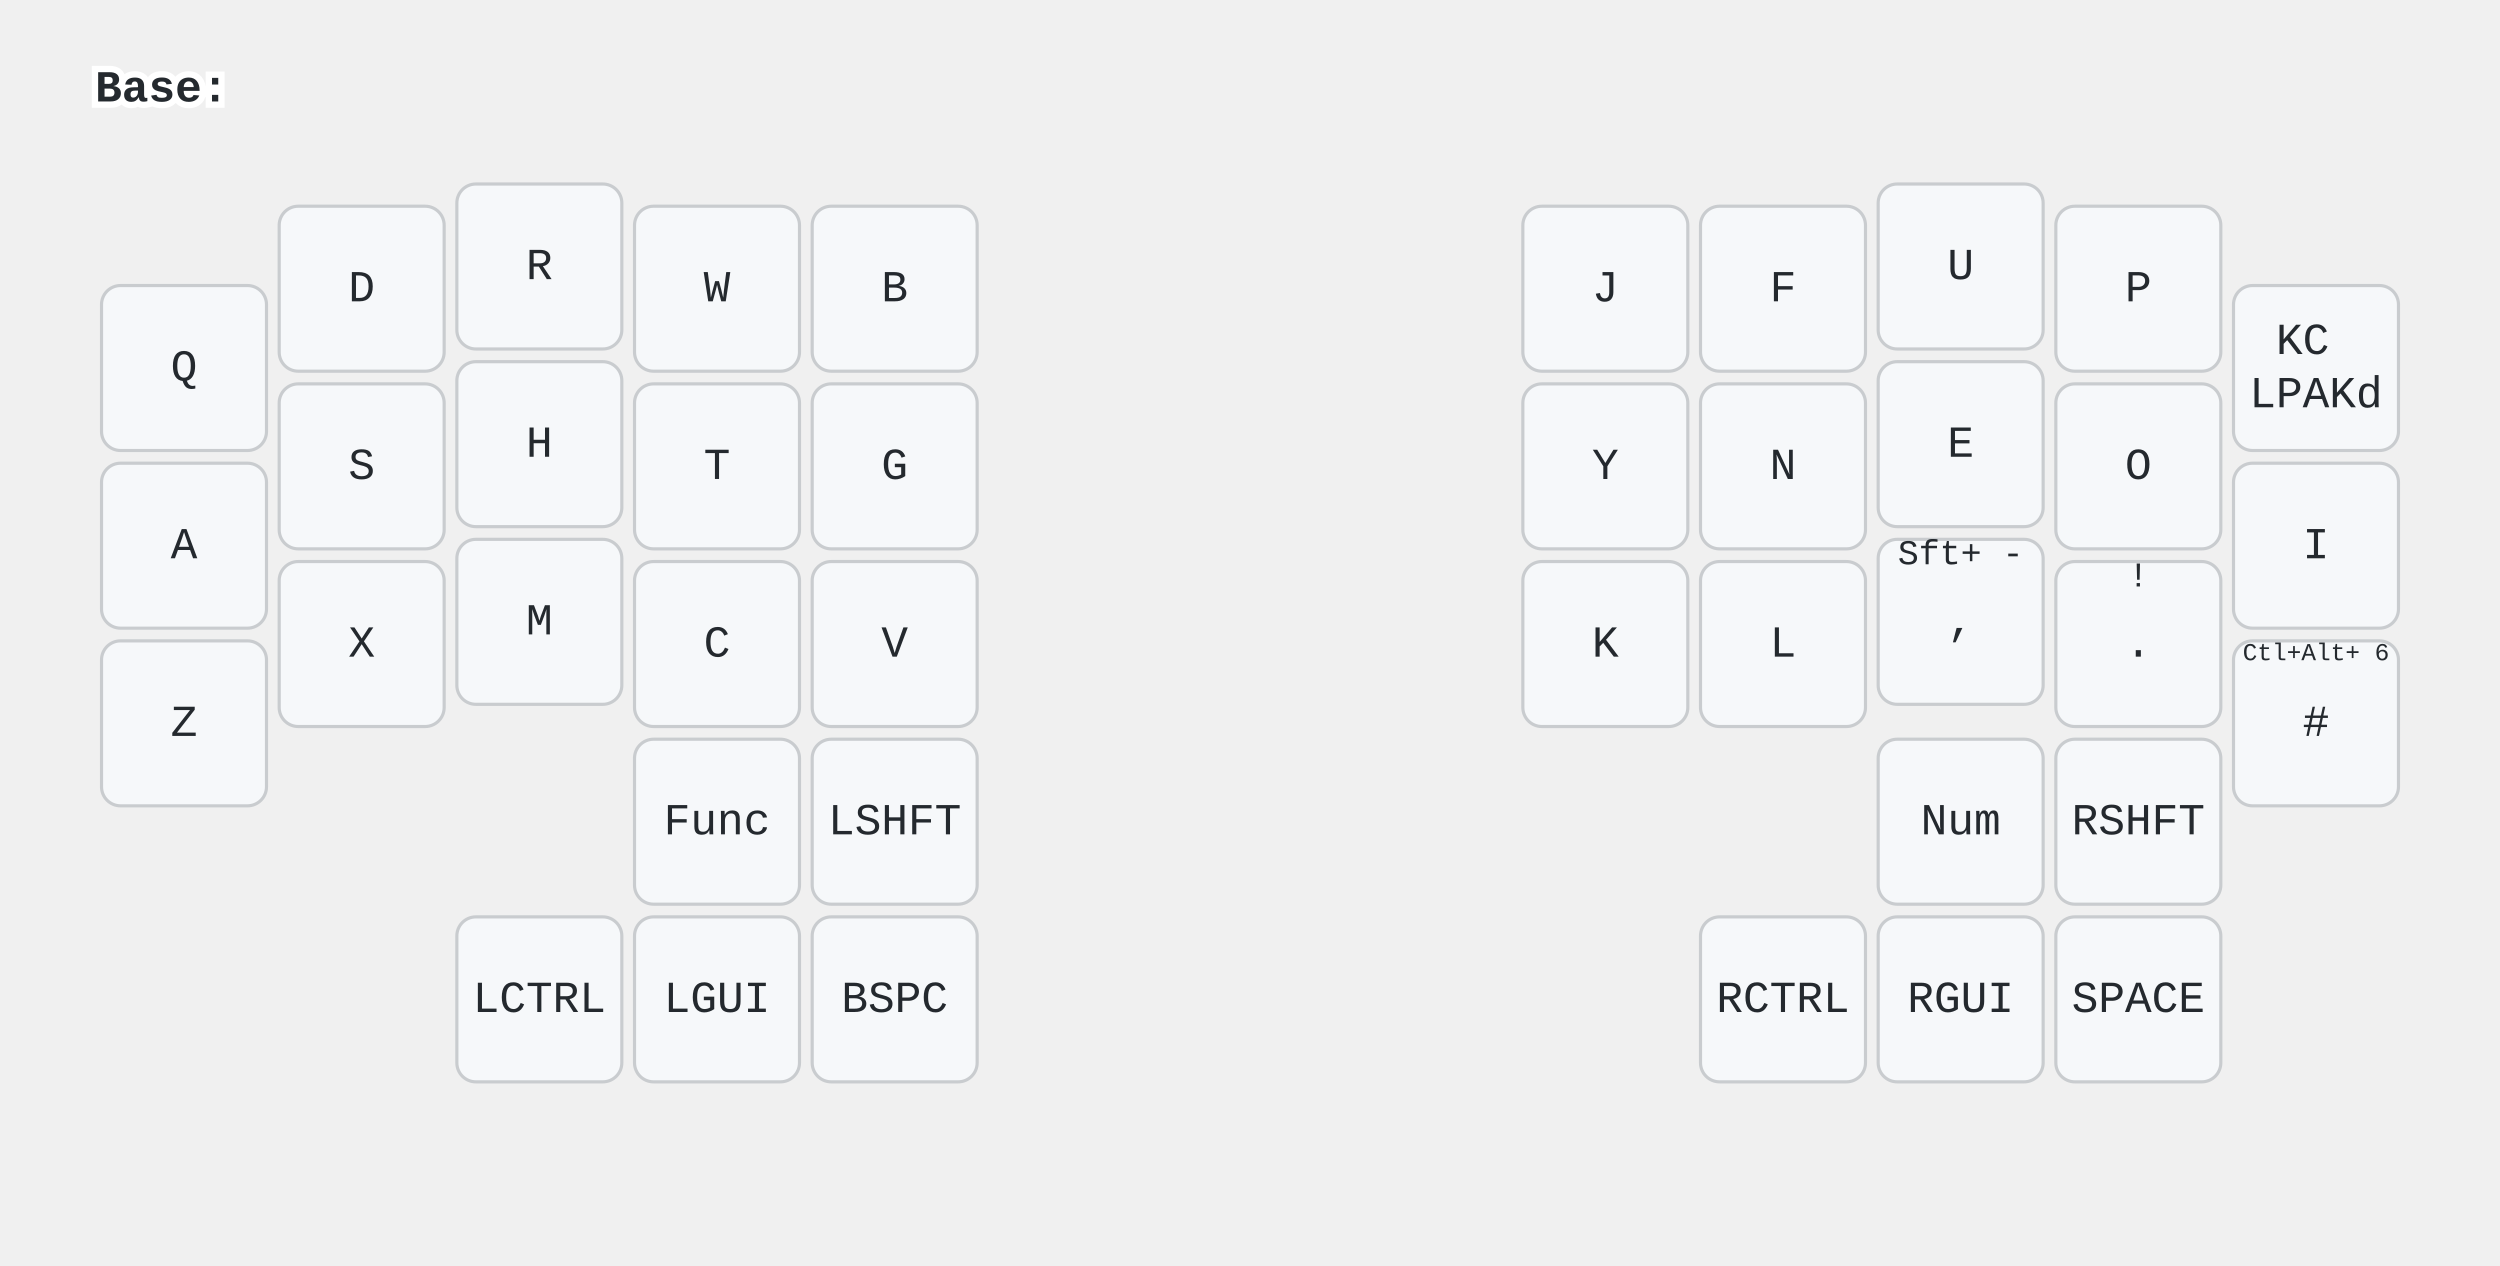
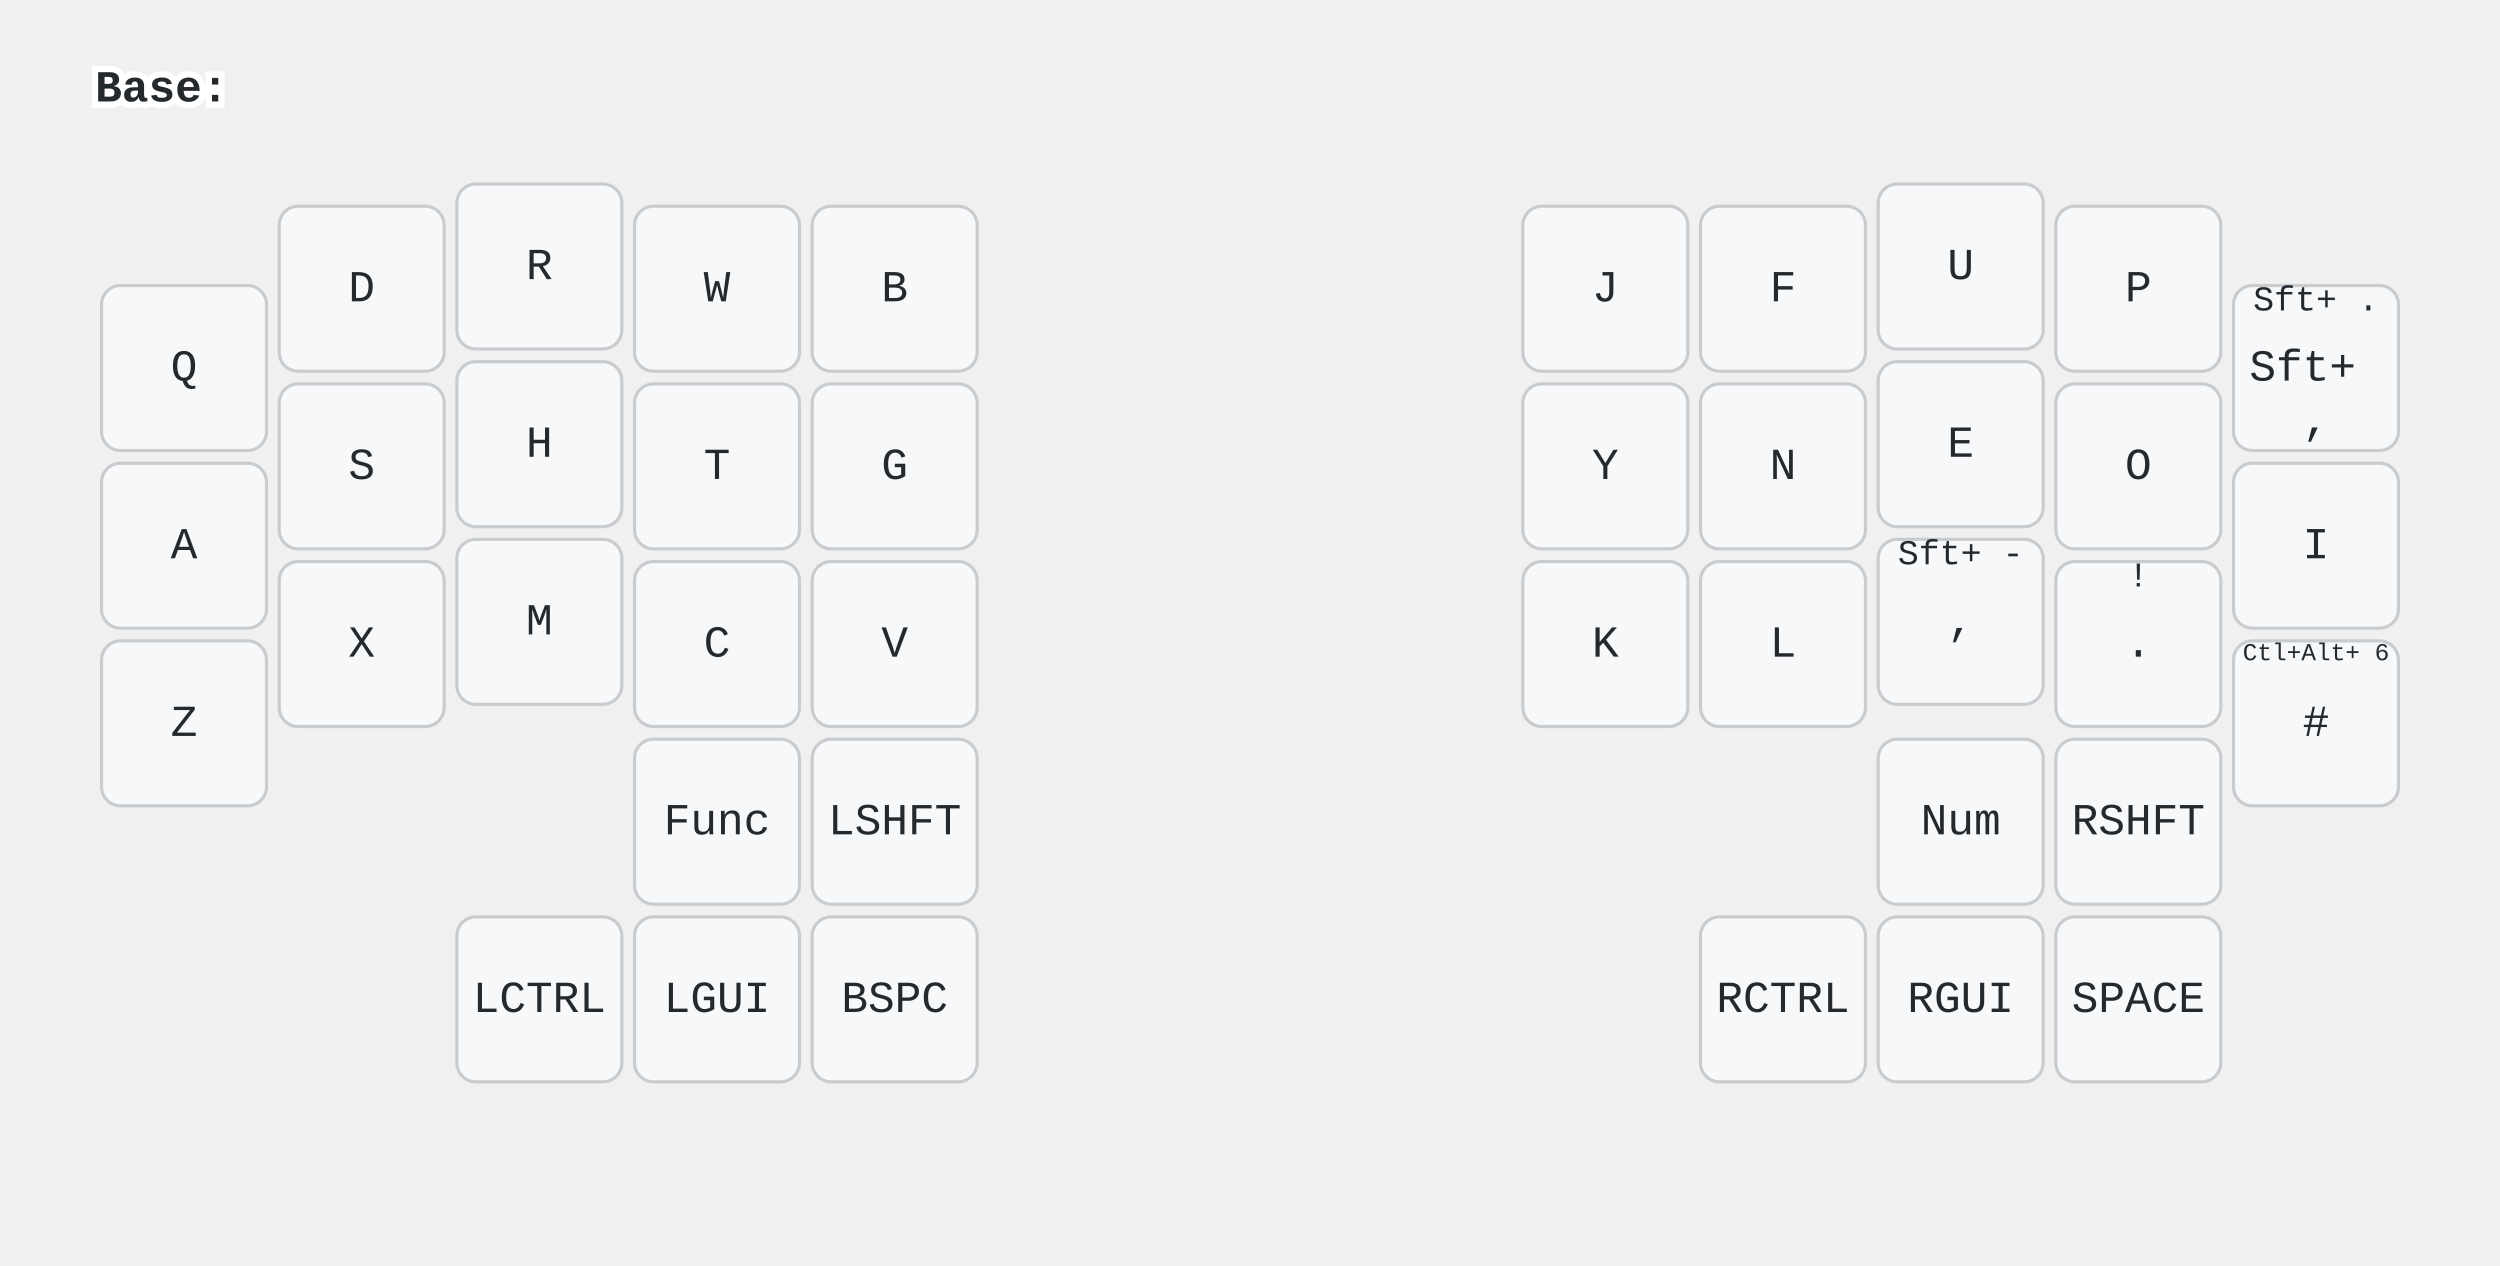
<svg xmlns="http://www.w3.org/2000/svg" width="788" height="399" viewBox="0 0 788 399" class="keymap">
  <style>/* inherit to force styles through use tags */
svg path {
    fill: inherit;
}

/* font and background color specifications */
svg.keymap {
    font-family: SFMono-Regular,Consolas,Liberation Mono,Menlo,monospace;
    font-size: 14px;
    font-kerning: normal;
    text-rendering: optimizeLegibility;
    fill: #24292e;
}

/* default key styling */
rect.key {
    fill: #f6f8fa;
}

rect.key, rect.combo {
    stroke: #c9cccf;
    stroke-width: 1;
}

/* default key side styling, only used is draw_key_sides is set */
rect.side {
    filter: brightness(90%);
}

/* color accent for combo boxes */
rect.combo, rect.combo-separate {
    fill: #cdf;
}

/* color accent for held keys */
rect.held, rect.combo.held {
    fill: #fdd;
}

/* color accent for ghost (optional) keys */
rect.ghost, rect.combo.ghost {
    stroke-dasharray: 4, 4;
    stroke-width: 2;
}

text {
    text-anchor: middle;
    dominant-baseline: middle;
}

/* styling for layer labels */
text.label {
    font-weight: bold;
    text-anchor: start;
    stroke: white;
    stroke-width: 4;
    paint-order: stroke;
}

/* styling for optional footer */
text.footer {
    text-anchor: end;
    dominant-baseline: auto;
    stroke: white;
    stroke-width: 4;
    paint-order: stroke;
}

/* styling for combo tap, and key non-tap label text */
text.combo, text.hold, text.shifted, text.left, text.right {
    font-size: 11px;
}

text.hold {
    text-anchor: middle;
    dominant-baseline: auto;
}

text.shifted {
    text-anchor: middle;
    dominant-baseline: hanging;
}

text.left {
    text-anchor: start;
}

text.right {
    text-anchor: end;
}

text.layer-activator {
    text-decoration: underline;
}

/* styling for hold/shifted label text in combo box */
text.combo.hold, text.combo.shifted, text.combo.left, text.combo.right {
    font-size: 8px;
}

/* lighter symbol for transparent keys */
text.trans {
    fill: #7b7e81;
}

/* styling for combo dendrons */
path.combo {
    stroke-width: 1;
    stroke: gray;
    fill: none;
}

/* Start Tabler Icons Cleanup */
/* cannot use height/width with glyphs */
.icon-tabler &gt; path {
    fill: inherit;
    stroke: inherit;
    stroke-width: 2;
}
/* hide tabler's default box */
.icon-tabler &gt; path[stroke="none"][fill="none"] {
    visibility: hidden;
}
/* End Tabler Icons Cleanup */

@media (prefers-color-scheme: dark) {
svg.keymap { fill: #d1d6db; }
rect.key { fill: #3f4750; }
rect.key, rect.combo { stroke: #60666c; }
rect.combo, rect.combo-separate { fill: #1f3d7a; }
rect.held, rect.combo.held { fill: #854747; }
text.label, text.footer { stroke: black; }
text.trans { fill: #7e8184; }
path.combo { stroke: #7f7f7f; }

}</style>
  <g transform="translate(30, 0)" class="layer-Base">
    <text x="0" y="28" class="label" id="Base">Base:</text>
    <g transform="translate(0, 56)">
      <g transform="translate(28, 60)" class="key keypos-0">
        <rect rx="6" ry="6" x="-26" y="-26" width="52" height="52" class="key" />
        <text x="0" y="0" class="key tap">Q</text>
      </g>
      <g transform="translate(84, 35)" class="key keypos-1">
        <rect rx="6" ry="6" x="-26" y="-26" width="52" height="52" class="key" />
        <text x="0" y="0" class="key tap">D</text>
      </g>
      <g transform="translate(140, 28)" class="key keypos-2">
        <rect rx="6" ry="6" x="-26" y="-26" width="52" height="52" class="key" />
        <text x="0" y="0" class="key tap">R</text>
      </g>
      <g transform="translate(196, 35)" class="key keypos-3">
        <rect rx="6" ry="6" x="-26" y="-26" width="52" height="52" class="key" />
        <text x="0" y="0" class="key tap">W</text>
      </g>
      <g transform="translate(252, 35)" class="key keypos-4">
        <rect rx="6" ry="6" x="-26" y="-26" width="52" height="52" class="key" />
        <text x="0" y="0" class="key tap">B</text>
      </g>
      <g transform="translate(476, 35)" class="key keypos-5">
        <rect rx="6" ry="6" x="-26" y="-26" width="52" height="52" class="key" />
        <text x="0" y="0" class="key tap">J</text>
      </g>
      <g transform="translate(532, 35)" class="key keypos-6">
        <rect rx="6" ry="6" x="-26" y="-26" width="52" height="52" class="key" />
        <text x="0" y="0" class="key tap">F</text>
      </g>
      <g transform="translate(588, 28)" class="key keypos-7">
        <rect rx="6" ry="6" x="-26" y="-26" width="52" height="52" class="key" />
        <text x="0" y="0" class="key tap">U</text>
      </g>
      <g transform="translate(644, 35)" class="key keypos-8">
        <rect rx="6" ry="6" x="-26" y="-26" width="52" height="52" class="key" />
        <text x="0" y="0" class="key tap">P</text>
      </g>
      <g transform="translate(700, 60)" class="key keypos-9">
        <rect rx="6" ry="6" x="-26" y="-26" width="52" height="52" class="key" />
        <text x="0" y="0" class="key tap">
-           <tspan x="0" dy="-0.6em">KC</tspan>
-           <tspan x="0" dy="1.2em">LPAKd</tspan>
+           <tspan x="0" dy="-0.0em">Sft+</tspan>
+           <tspan x="0" dy="1.2em">,</tspan>
        </text>
+         <text x="0" y="-24" class="key shifted">Sft+ .</text>
      </g>
      <g transform="translate(28, 116)" class="key keypos-10">
        <rect rx="6" ry="6" x="-26" y="-26" width="52" height="52" class="key" />
        <text x="0" y="0" class="key tap">A</text>
      </g>
      <g transform="translate(84, 91)" class="key keypos-11">
        <rect rx="6" ry="6" x="-26" y="-26" width="52" height="52" class="key" />
        <text x="0" y="0" class="key tap">S</text>
      </g>
      <g transform="translate(140, 84)" class="key keypos-12">
        <rect rx="6" ry="6" x="-26" y="-26" width="52" height="52" class="key" />
        <text x="0" y="0" class="key tap">H</text>
      </g>
      <g transform="translate(196, 91)" class="key keypos-13">
        <rect rx="6" ry="6" x="-26" y="-26" width="52" height="52" class="key" />
        <text x="0" y="0" class="key tap">T</text>
      </g>
      <g transform="translate(252, 91)" class="key keypos-14">
        <rect rx="6" ry="6" x="-26" y="-26" width="52" height="52" class="key" />
        <text x="0" y="0" class="key tap">G</text>
      </g>
      <g transform="translate(476, 91)" class="key keypos-15">
        <rect rx="6" ry="6" x="-26" y="-26" width="52" height="52" class="key" />
        <text x="0" y="0" class="key tap">Y</text>
      </g>
      <g transform="translate(532, 91)" class="key keypos-16">
        <rect rx="6" ry="6" x="-26" y="-26" width="52" height="52" class="key" />
        <text x="0" y="0" class="key tap">N</text>
      </g>
      <g transform="translate(588, 84)" class="key keypos-17">
        <rect rx="6" ry="6" x="-26" y="-26" width="52" height="52" class="key" />
        <text x="0" y="0" class="key tap">E</text>
      </g>
      <g transform="translate(644, 91)" class="key keypos-18">
        <rect rx="6" ry="6" x="-26" y="-26" width="52" height="52" class="key" />
        <text x="0" y="0" class="key tap">O</text>
      </g>
      <g transform="translate(700, 116)" class="key keypos-19">
        <rect rx="6" ry="6" x="-26" y="-26" width="52" height="52" class="key" />
        <text x="0" y="0" class="key tap">I</text>
      </g>
      <g transform="translate(28, 172)" class="key keypos-20">
        <rect rx="6" ry="6" x="-26" y="-26" width="52" height="52" class="key" />
        <text x="0" y="0" class="key tap">Z</text>
      </g>
      <g transform="translate(84, 147)" class="key keypos-21">
        <rect rx="6" ry="6" x="-26" y="-26" width="52" height="52" class="key" />
        <text x="0" y="0" class="key tap">X</text>
      </g>
      <g transform="translate(140, 140)" class="key keypos-22">
        <rect rx="6" ry="6" x="-26" y="-26" width="52" height="52" class="key" />
        <text x="0" y="0" class="key tap">M</text>
      </g>
      <g transform="translate(196, 147)" class="key keypos-23">
        <rect rx="6" ry="6" x="-26" y="-26" width="52" height="52" class="key" />
        <text x="0" y="0" class="key tap">C</text>
      </g>
      <g transform="translate(252, 147)" class="key keypos-24">
        <rect rx="6" ry="6" x="-26" y="-26" width="52" height="52" class="key" />
        <text x="0" y="0" class="key tap">V</text>
      </g>
      <g transform="translate(476, 147)" class="key keypos-25">
        <rect rx="6" ry="6" x="-26" y="-26" width="52" height="52" class="key" />
        <text x="0" y="0" class="key tap">K</text>
      </g>
      <g transform="translate(532, 147)" class="key keypos-26">
        <rect rx="6" ry="6" x="-26" y="-26" width="52" height="52" class="key" />
        <text x="0" y="0" class="key tap">L</text>
      </g>
      <g transform="translate(588, 140)" class="key keypos-27">
        <rect rx="6" ry="6" x="-26" y="-26" width="52" height="52" class="key" />
        <text x="0" y="0" class="key tap">,</text>
        <text x="0" y="-24" class="key shifted">Sft+ -</text>
      </g>
      <g transform="translate(644, 147)" class="key keypos-28">
        <rect rx="6" ry="6" x="-26" y="-26" width="52" height="52" class="key" />
        <text x="0" y="0" class="key tap">.</text>
        <text x="0" y="-24" class="key shifted">!</text>
      </g>
      <g transform="translate(700, 172)" class="key keypos-29">
        <rect rx="6" ry="6" x="-26" y="-26" width="52" height="52" class="key" />
        <text x="0" y="0" class="key tap">#</text>
        <text x="0" y="-24" class="key shifted">
          <tspan style="font-size: 70%">Ctl+Alt+ 6</tspan>
        </text>
      </g>
      <g transform="translate(196, 203)" class="key keypos-30">
        <rect rx="6" ry="6" x="-26" y="-26" width="52" height="52" class="key" />
        <text x="0" y="0" class="key tap">Func</text>
      </g>
      <g transform="translate(252, 203)" class="key keypos-31">
        <rect rx="6" ry="6" x="-26" y="-26" width="52" height="52" class="key" />
        <text x="0" y="0" class="key tap">LSHFT</text>
      </g>
      <g transform="translate(644, 203)" class="key keypos-32">
        <rect rx="6" ry="6" x="-26" y="-26" width="52" height="52" class="key" />
        <text x="0" y="0" class="key tap">RSHFT</text>
      </g>
      <g transform="translate(588, 203)" class="key keypos-33">
        <rect rx="6" ry="6" x="-26" y="-26" width="52" height="52" class="key" />
        <text x="0" y="0" class="key tap">Num</text>
      </g>
      <g transform="translate(140, 259)" class="key keypos-34">
        <rect rx="6" ry="6" x="-26" y="-26" width="52" height="52" class="key" />
        <text x="0" y="0" class="key tap">LCTRL</text>
      </g>
      <g transform="translate(196, 259)" class="key keypos-35">
        <rect rx="6" ry="6" x="-26" y="-26" width="52" height="52" class="key" />
        <text x="0" y="0" class="key tap">LGUI</text>
      </g>
      <g transform="translate(252, 259)" class="key keypos-36">
        <rect rx="6" ry="6" x="-26" y="-26" width="52" height="52" class="key" />
        <text x="0" y="0" class="key tap">BSPC</text>
      </g>
      <g transform="translate(644, 259)" class="key keypos-37">
        <rect rx="6" ry="6" x="-26" y="-26" width="52" height="52" class="key" />
        <text x="0" y="0" class="key tap">SPACE</text>
      </g>
      <g transform="translate(588, 259)" class="key keypos-38">
        <rect rx="6" ry="6" x="-26" y="-26" width="52" height="52" class="key" />
        <text x="0" y="0" class="key tap">RGUI</text>
      </g>
      <g transform="translate(532, 259)" class="key keypos-39">
        <rect rx="6" ry="6" x="-26" y="-26" width="52" height="52" class="key" />
        <text x="0" y="0" class="key tap">RCTRL</text>
      </g>
    </g>
  </g>
</svg>
